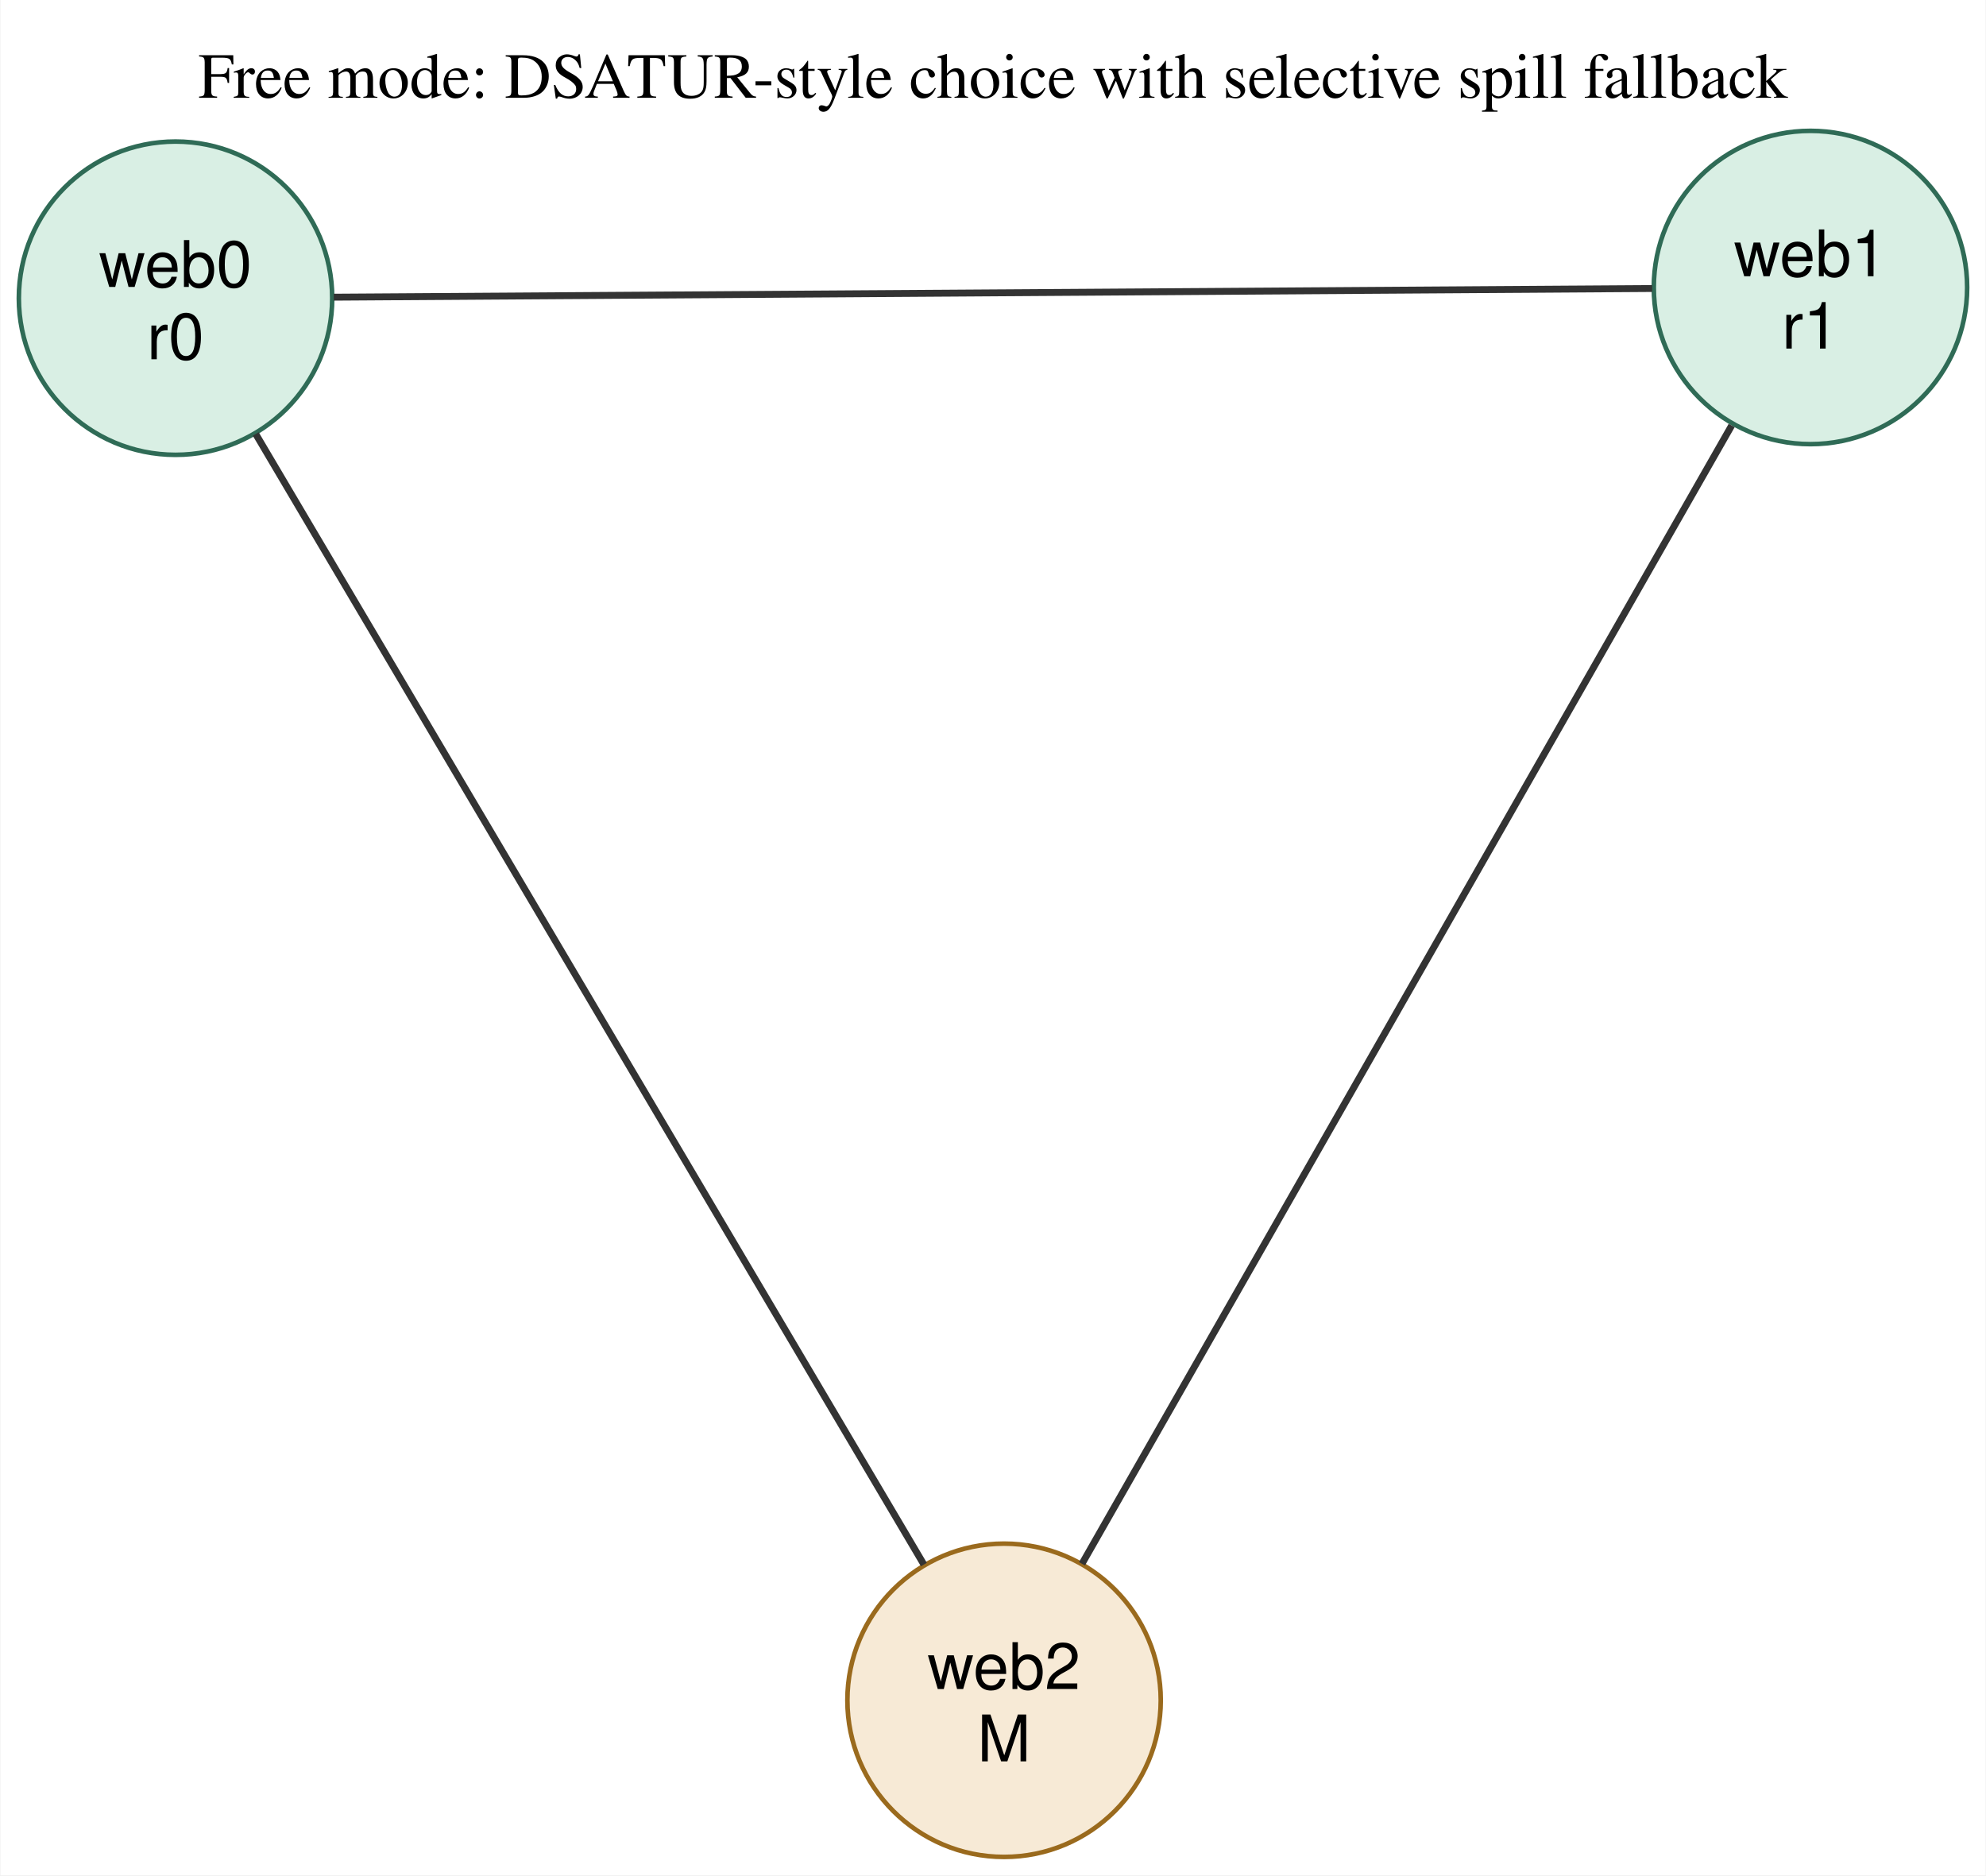
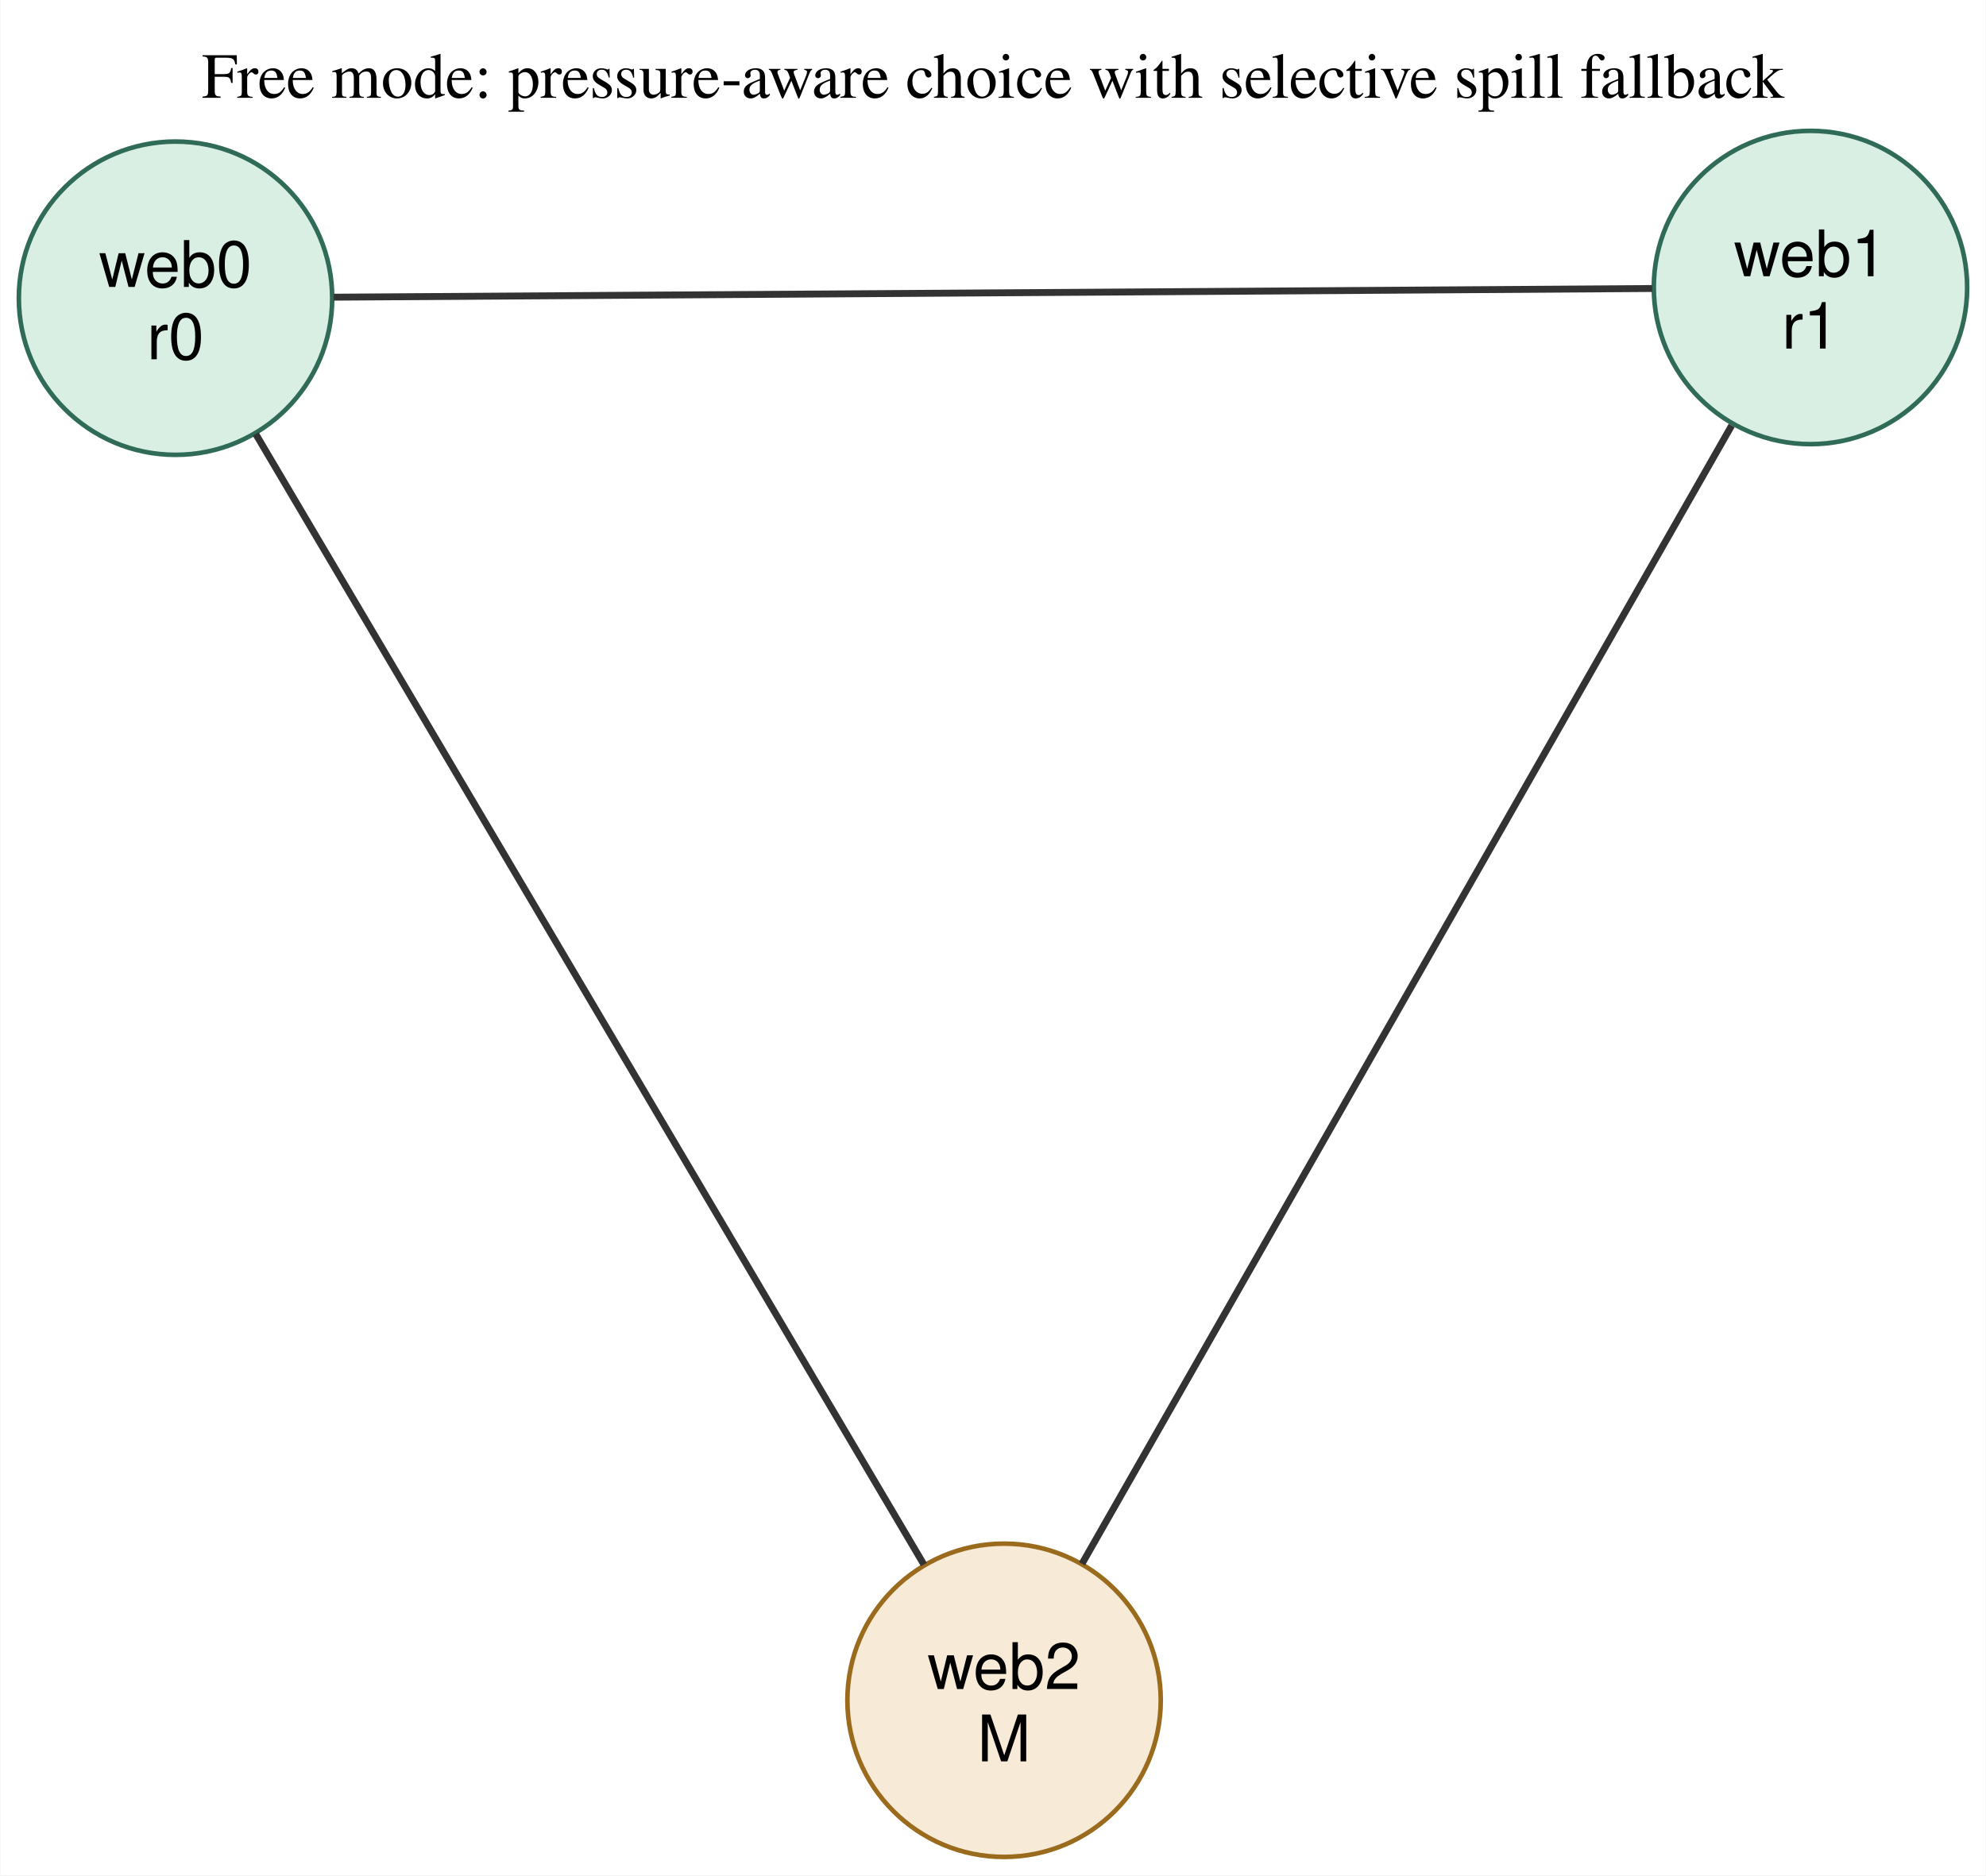
<svg xmlns="http://www.w3.org/2000/svg" width="432pt" height="408pt" viewBox="0.00 0.00 432.28 408.46">
  <g id="graph0" class="graph" transform="scale(1 1) rotate(0) translate(4 404.46)">
    <polygon fill="white" stroke="none" points="-4,4 -4,-404.46 428.28,-404.46 428.28,4 -4,4" />
-     <text text-anchor="middle" x="212.14" y="-383.16" font-family="Times,serif" font-size="14.00">Free mode: DSATUR-style choice with selective spill fallback</text>
+     <text text-anchor="middle" x="212.14" y="-383.16" font-family="Times,serif" font-size="14.00">Free mode: pressure-aware choice with selective spill fallback</text>
    <g id="node1" class="node">
      <ellipse fill="#d9efe4" stroke="#2f6b56" cx="34.12" cy="-339.51" rx="34.12" ry="34.12" />
      <text text-anchor="middle" x="34.12" y="-341.96" font-family="Helvetica,sans-Serif" font-size="14.00">web0</text>
      <text text-anchor="middle" x="34.12" y="-326.21" font-family="Helvetica,sans-Serif" font-size="14.00">r0</text>
    </g>
    <g id="node2" class="node">
      <ellipse fill="#d9efe4" stroke="#2f6b56" cx="390.16" cy="-341.84" rx="34.12" ry="34.12" />
      <text text-anchor="middle" x="390.16" y="-344.29" font-family="Helvetica,sans-Serif" font-size="14.00">web1</text>
      <text text-anchor="middle" x="390.16" y="-328.54" font-family="Helvetica,sans-Serif" font-size="14.00">r1</text>
    </g>
    <g id="edge1" class="edge">
      <path fill="none" stroke="#333333" stroke-width="1.5" d="M68.58,-339.73C136.64,-340.18 287.6,-341.17 355.68,-341.62" />
    </g>
    <g id="node3" class="node">
      <ellipse fill="#f7ead6" stroke="#9a6a1d" cx="214.55" cy="-34.12" rx="34.12" ry="34.12" />
      <text text-anchor="middle" x="214.55" y="-36.57" font-family="Helvetica,sans-Serif" font-size="14.00">web2</text>
      <text text-anchor="middle" x="214.55" y="-20.82" font-family="Helvetica,sans-Serif" font-size="14.00">M</text>
    </g>
    <g id="edge2" class="edge">
      <path fill="none" stroke="#333333" stroke-width="1.5" d="M373,-311.78C339.34,-252.8 265.03,-122.57 231.52,-63.85" />
    </g>
    <g id="edge3" class="edge">
      <path fill="none" stroke="#333333" stroke-width="1.5" d="M197.09,-63.68C162.59,-122.06 86.09,-251.54 51.59,-309.93" />
    </g>
  </g>
</svg>
